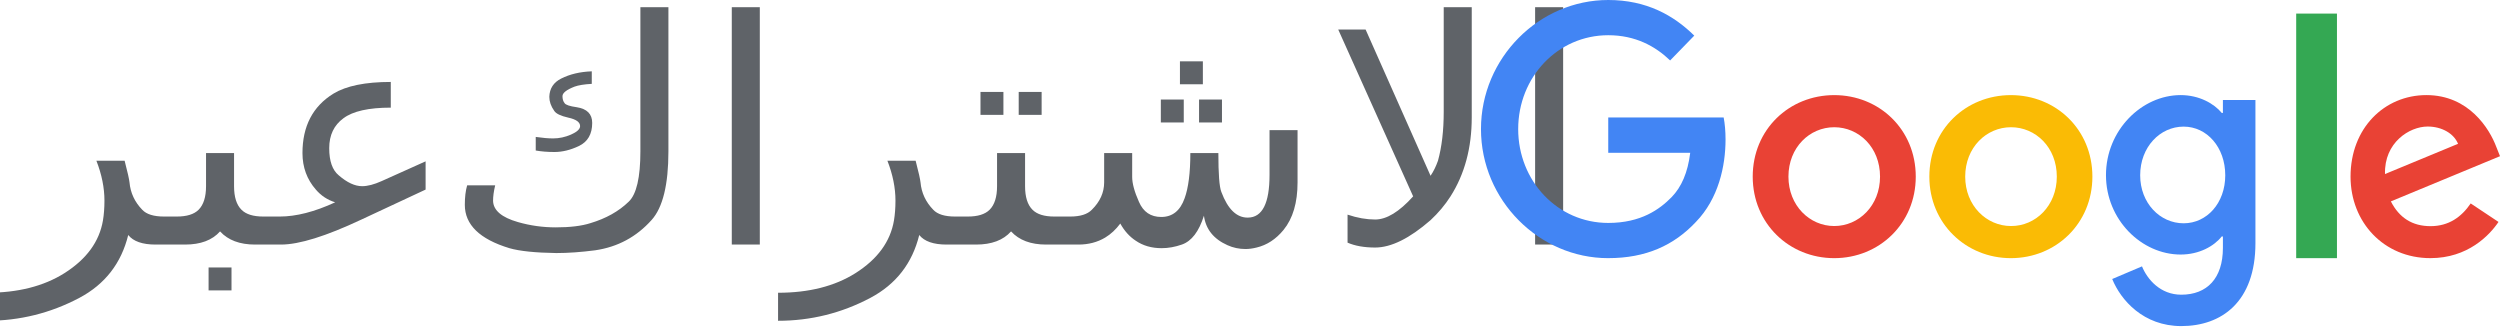
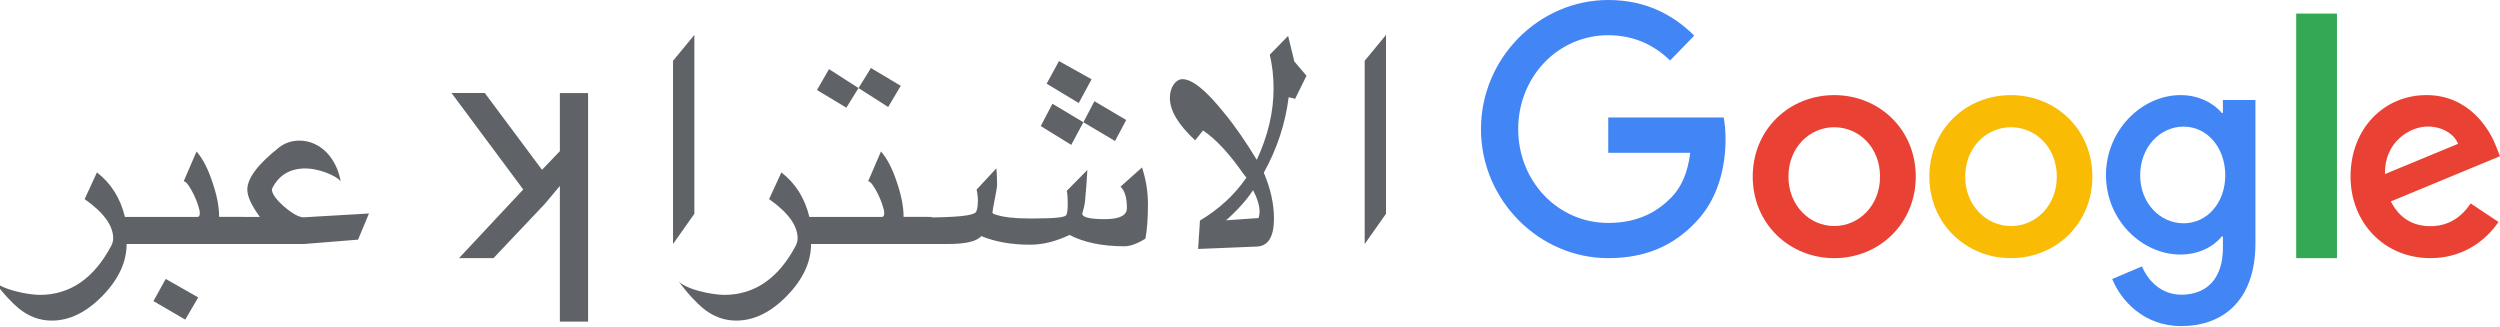
<svg xmlns="http://www.w3.org/2000/svg" width="184" height="24" viewBox="0 0 184 24">
  <g fill="none">
-     <text font-family="GeezaPro, Geeza Pro" font-size="23" letter-spacing=".144" fill="#5F6368">
-       <tspan x="32.586" y="18">الاشتراك</tspan>
-       <tspan x="0" y="18">عبر</tspan>
-     </text>
+     <path d="M102.01 15.735l-1.57 2.225v-13.486l1.57-1.903v13.164zm-5.854-10.159l-.832 1.695-.478-.114c-.243 1.941-.853 3.792-1.83 5.552.499 1.178.749 2.301.749 3.369 0 1.345-.423 2.035-1.269 2.069l-4.315.177.135-2.09c1.414-.846 2.554-1.899 3.421-3.161l-.218-.27c-1.033-1.49-2.024-2.558-2.974-3.203l-.582.728c-1.241-1.151-1.861-2.19-1.861-3.119 0-.187.023-.364.068-.53.045-.166.111-.314.198-.442.087-.128.187-.229.302-.302.114-.073.234-.109.359-.109.714 0 1.726.814 3.036 2.443.444.541.865 1.1 1.263 1.679.399.579.789 1.184 1.17 1.814.825-1.768 1.237-3.518 1.237-5.251 0-.88-.094-1.709-.281-2.485l1.352-1.383.458 1.882.894 1.05zm-3.452 10.003c0-.444-.159-.97-.478-1.58-.485.735-1.147 1.473-1.986 2.215l2.392-.166c.049-.159.073-.315.073-.468zm-8.214-.572c0 1.054-.062 1.906-.187 2.558-.596.374-1.113.561-1.549.561-1.622 0-2.967-.277-4.034-.832-1.019.478-1.983.717-2.891.717-1.379 0-2.582-.211-3.608-.634-.326.388-1.147.582-2.464.582h-2.34v-1.996c.049.028.229.042.541.042 2.343 0 3.625-.125 3.847-.374.111-.125.166-.416.166-.873 0-.27-.031-.537-.094-.801l1.456-1.57.036.489c.01.201.016.44.016.717 0 .104-.019.258-.057.463l-.12.639-.114.608-.052.369c.021.035.09.073.208.114.575.194 1.376.291 2.402.291h.593c1.379 0 2.121-.08 2.225-.239.076-.097.114-.381.114-.853 0-.458-.024-.769-.073-.936l1.518-1.539-.073 1.159c-.028.392-.062.795-.104 1.211-.028.222-.09.489-.187.801l-.01.042c0 .27.551.406 1.653.406 1.088 0 1.632-.27 1.632-.811 0-.763-.156-1.289-.468-1.58l1.58-1.414c.291.887.437 1.781.437 2.683zm-4.149-9.171l-.946 1.747-2.36-1.425.905-1.664 2.402 1.341zm-3.743 3.442l.863-1.643 2.277 1.362-.894 1.664-2.246-1.383zm5.469 1.102l-2.329-1.383.811-1.549 2.34 1.383-.821 1.549zm-13.494 7.58h-2.163v-1.996h2.163v1.996zm-.291 0h-8.693v-1.996h5.324c.111 0 .166-.094.166-.281 0-.139-.043-.338-.13-.598-.087-.26-.192-.518-.317-.775-.125-.256-.255-.482-.39-.676-.135-.194-.251-.291-.348-.291l.946-2.194c.458.52.849 1.279 1.175 2.277.326.95.489 1.795.489 2.537h1.778v1.996zm-2.911-10.086l-2.184-1.393.915-1.476 2.194 1.31-.925 1.56zm-5.241-1.248l.884-1.539 2.173 1.393-.894 1.445-2.163-1.3zm1.321 11.334h-1.757c0 1.324-.589 2.593-1.768 3.806-1.185 1.22-2.433 1.83-3.743 1.83-.901 0-1.726-.312-2.475-.936-.222-.187-.483-.442-.785-.764-.302-.322-.629-.719-.983-1.191.111.118.295.239.551.364.263.132.593.25.988.354.367.097.7.166.998.208.298.042.568.066.811.073 2.246 0 4.007-1.21 5.282-3.629.09-.18.135-.357.135-.53 0-.943-.7-1.906-2.1-2.891l.905-1.965c1.04.804 1.726 1.896 2.059 3.275h1.882v1.996zm-10.346-2.225l-1.57 2.225v-13.486l1.57-1.903v13.164zm-11.213-3.238l1.314-1.37v-4.279h2.078v16.823h-2.078v-9.984l-1.112 1.325-3.773 3.987h-2.538l4.728-5.054-5.278-7.098h2.448l4.211 5.649zm-12.737 3.217l-.801 1.924-3.993.322h-5.896v-1.996h2.662c-.617-.839-.925-1.508-.925-2.007 0-.839.78-1.875 2.34-3.109.437-.333.936-.499 1.497-.499.381 0 .742.076 1.081.229.34.153.641.362.905.629.263.267.485.584.665.951.18.367.308.763.385 1.185-.097-.118-.246-.234-.447-.348-.201-.114-.425-.217-.671-.307-.246-.09-.497-.161-.754-.213-.256-.052-.492-.078-.707-.078-1.165 0-1.989.499-2.475 1.497l-.01.062c0 .146.08.329.239.551.159.222.392.464.697.728.305.256.574.447.806.572.232.125.428.187.587.187l4.814-.281zm-8.957 2.246h-2.163v-1.996h2.163v1.996zm-.291 0h-8.693v-1.996h5.324c.111 0 .166-.094.166-.281 0-.139-.043-.338-.13-.598-.087-.26-.192-.518-.317-.775-.125-.256-.255-.482-.39-.676-.135-.194-.251-.291-.348-.291l.946-2.194c.458.52.849 1.279 1.175 2.277.326.95.489 1.795.489 2.537h1.778v1.996zm-3.317 3.93l-.957 1.632-2.34-1.362.905-1.632 2.392 1.362zm-3.514-3.93h-1.757c0 1.324-.589 2.593-1.768 3.806-1.185 1.22-2.433 1.83-3.743 1.83-.901 0-1.726-.312-2.475-.936-.222-.187-.483-.442-.785-.764-.302-.322-.629-.719-.983-1.191.111.118.295.239.551.364.263.132.593.25.988.354.367.097.7.166.998.208.298.042.568.066.811.073 2.246 0 4.007-1.21 5.282-3.629.09-.18.135-.357.135-.53 0-.943-.7-1.906-2.1-2.891l.905-1.965c1.04.804 1.726 1.896 2.059 3.275h1.882v1.996z" fill="#5F6368" />
    <g fill-rule="nonzero">
      <path d="M118.367 19c-5.09 0-9.367-4.265-9.367-9.5s4.277-9.5 9.367-9.5c2.818 0 4.822 1.133 6.331 2.622l-1.776 1.827c-1.082-1.041-2.55-1.857-4.555-1.857-3.721 0-6.628 3.082-6.628 6.908 0 3.827 2.907 6.908 6.628 6.908 2.411 0 3.781-1 4.664-1.898.724-.745 1.191-1.806 1.369-3.265h-6.033v-2.602h8.494c.089.459.139 1.02.139 1.622 0 1.949-.516 4.357-2.183 6.071-1.627 1.735-3.691 2.663-6.45 2.663z" id="Shape" fill="#4285F4" />
      <path d="M141 13c0 3.456-2.69 6-6 6s-6-2.544-6-6c0-3.476 2.69-6 6-6s6 2.524 6 6zm-2.629 0c0-2.164-1.563-3.636-3.371-3.636-1.807 0-3.371 1.482-3.371 3.636 0 2.134 1.563 3.636 3.371 3.636 1.807 0 3.371-1.492 3.371-3.636z" id="Shape" fill="#E94235" />
      <path d="M154 13c0 3.456-2.69 6-6 6-3.299 0-6-2.544-6-6 0-3.476 2.69-6 6-6s6 2.524 6 6zm-2.619 0c0-2.164-1.563-3.636-3.371-3.636-1.807 0-3.371 1.482-3.371 3.636 0 2.134 1.563 3.636 3.371 3.636 1.807.01 3.371-1.492 3.371-3.636z" id="Shape" fill="#FABB05" />
      <path d="M166 7.362v10.531c0 4.336-2.499 6.107-5.457 6.107-2.786 0-4.452-1.908-5.084-3.465l2.192-.93c.393.959 1.35 2.085 2.891 2.085 1.896 0 3.064-1.204 3.064-3.445v-.842h-.086c-.565.714-1.656 1.331-3.025 1.331-2.872 0-5.495-2.554-5.495-5.843 0-3.308 2.633-5.892 5.495-5.892 1.369 0 2.46.626 3.025 1.311h.086v-.949h2.393zm-2.221 5.539c0-2.065-1.35-3.582-3.064-3.582-1.742 0-3.198 1.507-3.198 3.582 0 2.045 1.455 3.533 3.198 3.533 1.714 0 3.064-1.488 3.064-3.533z" id="Shape" fill="#4285F4" />
      <path id="Shape" fill="#34A853" d="M172 1v18h-3v-18z" />
      <path d="M181.844 14.973l2.046 1.362c-.662.982-2.256 2.664-5.014 2.664-3.419 0-5.876-2.634-5.876-6 0-3.566 2.487-6 5.585-6 3.119 0 4.643 2.474 5.144 3.816l.271.681-8.032 3.326c.612 1.202 1.574 1.823 2.918 1.823s2.276-.671 2.958-1.673zm-6.307-2.164l5.375-2.224c-.301-.751-1.183-1.272-2.236-1.272-1.344 0-3.209 1.182-3.139 3.496z" fill="#E94235" />
    </g>
  </g>
</svg>
